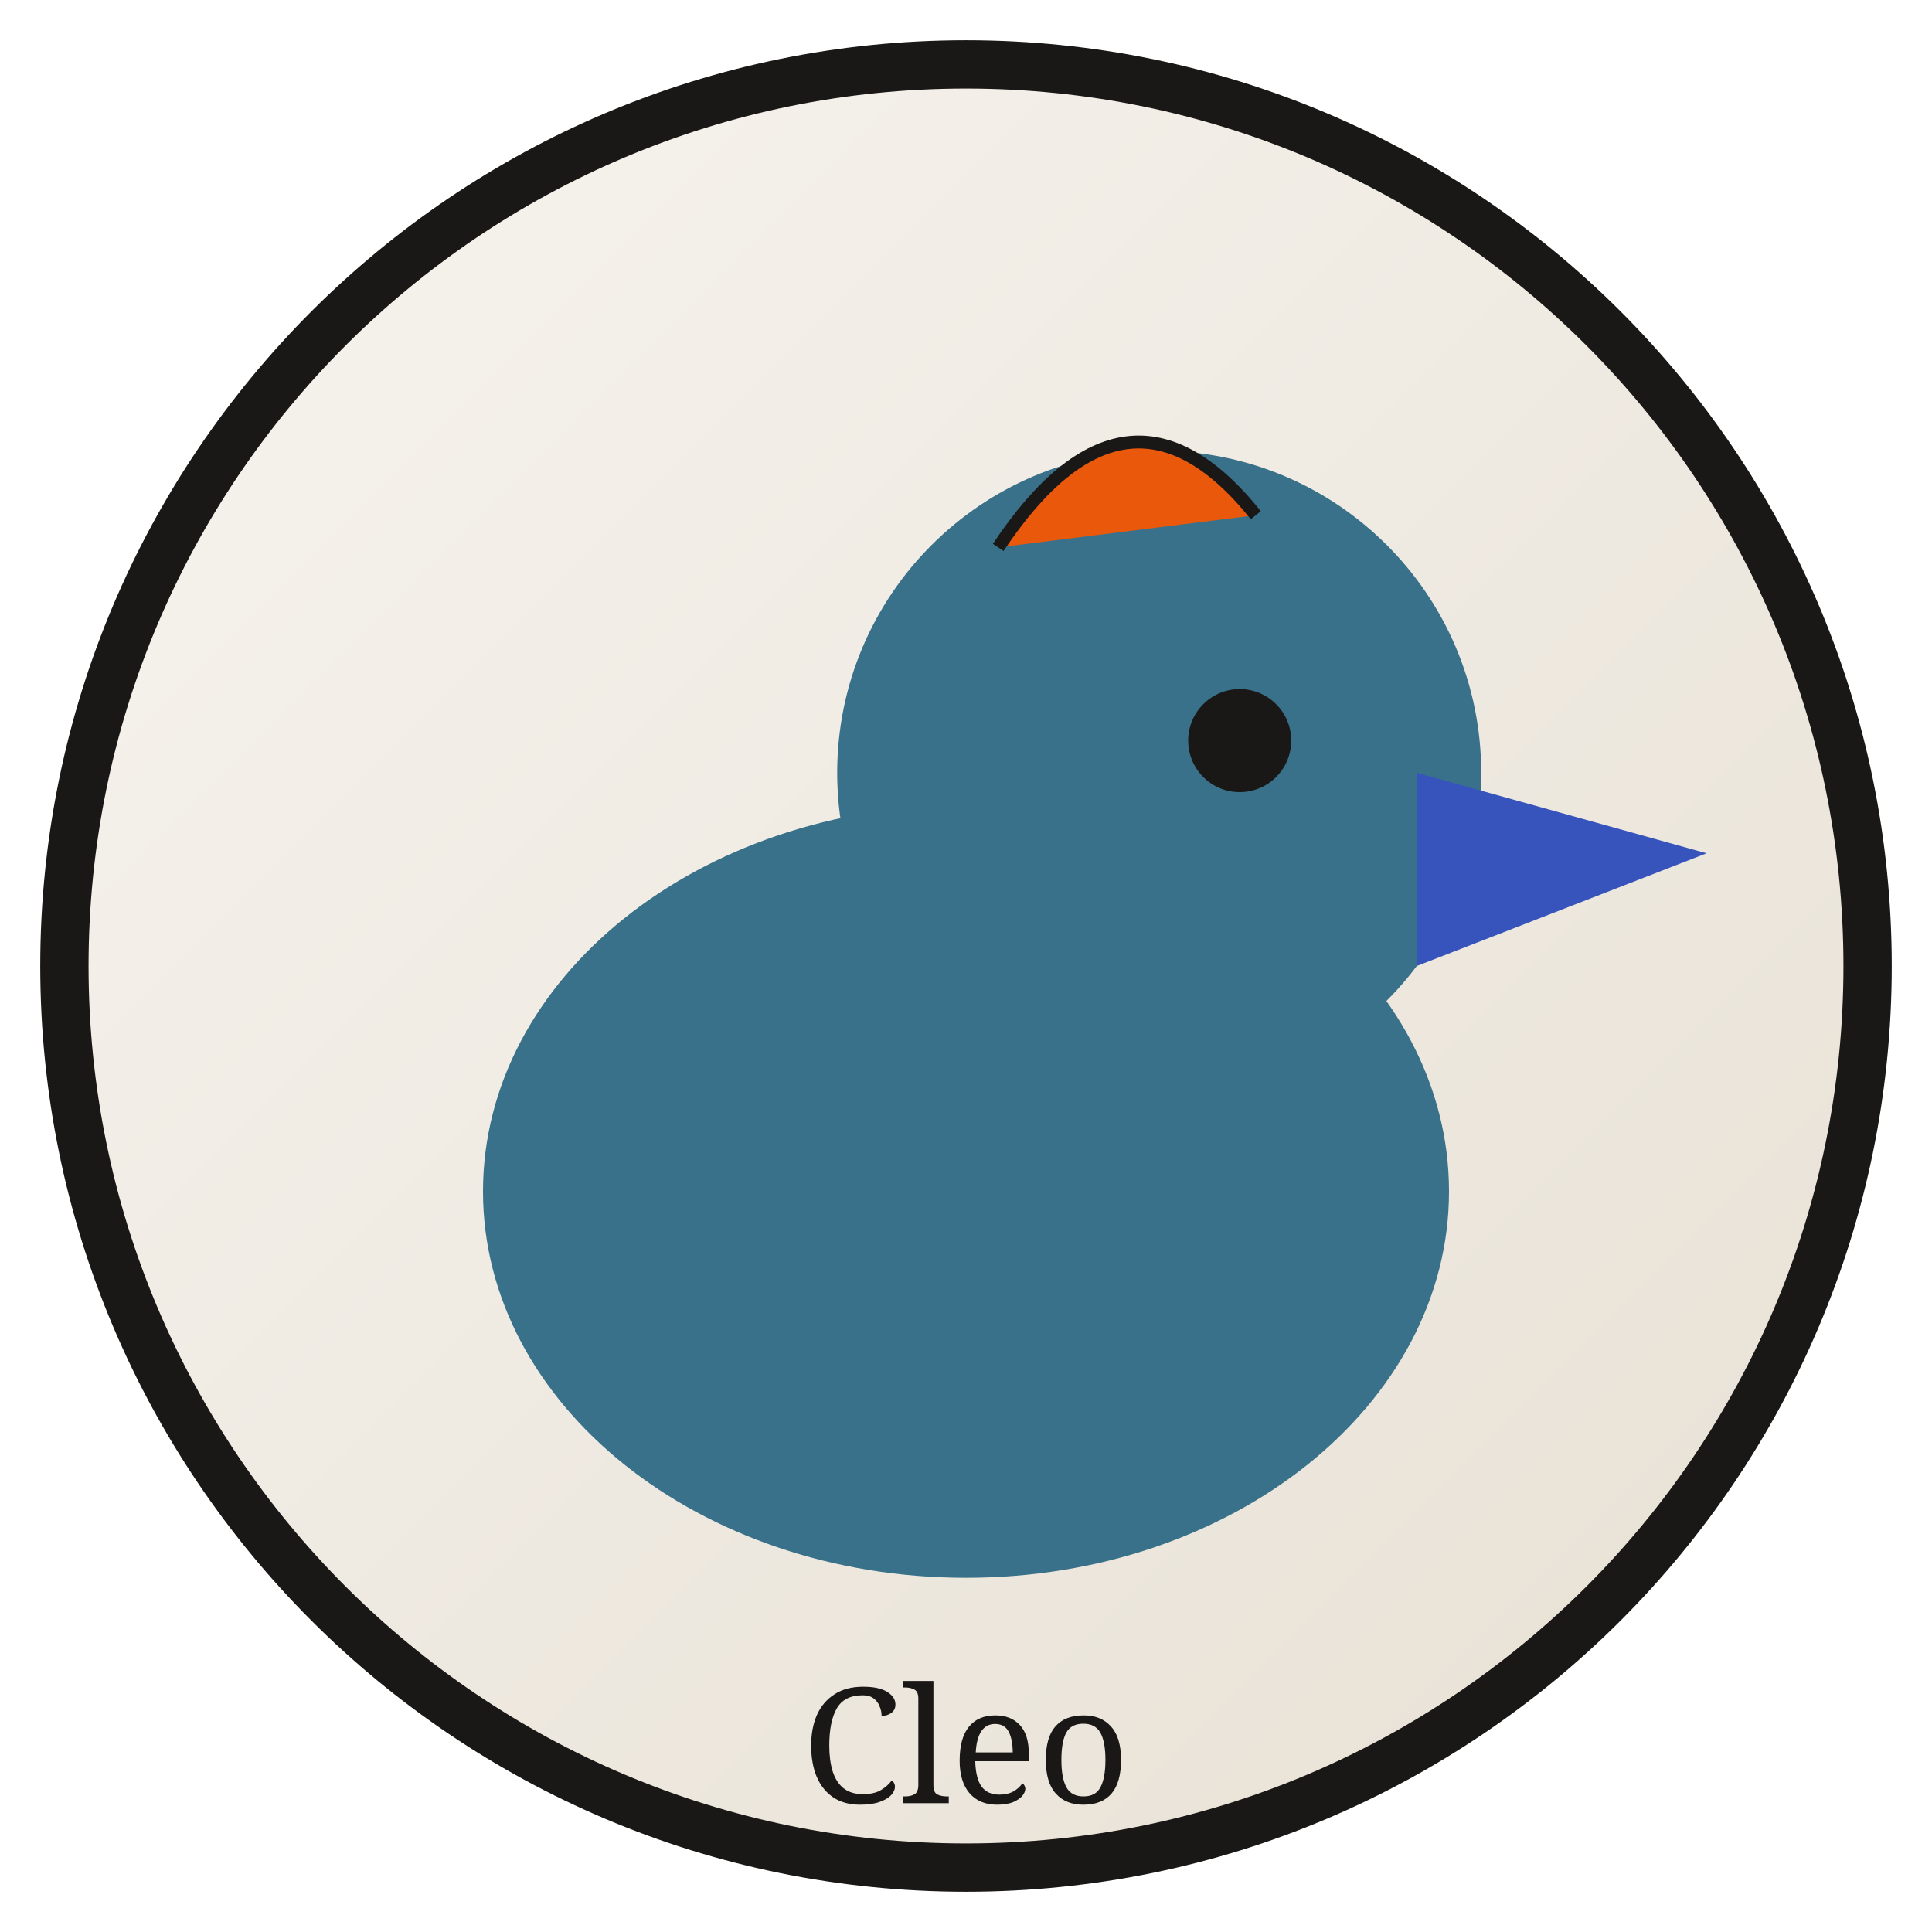
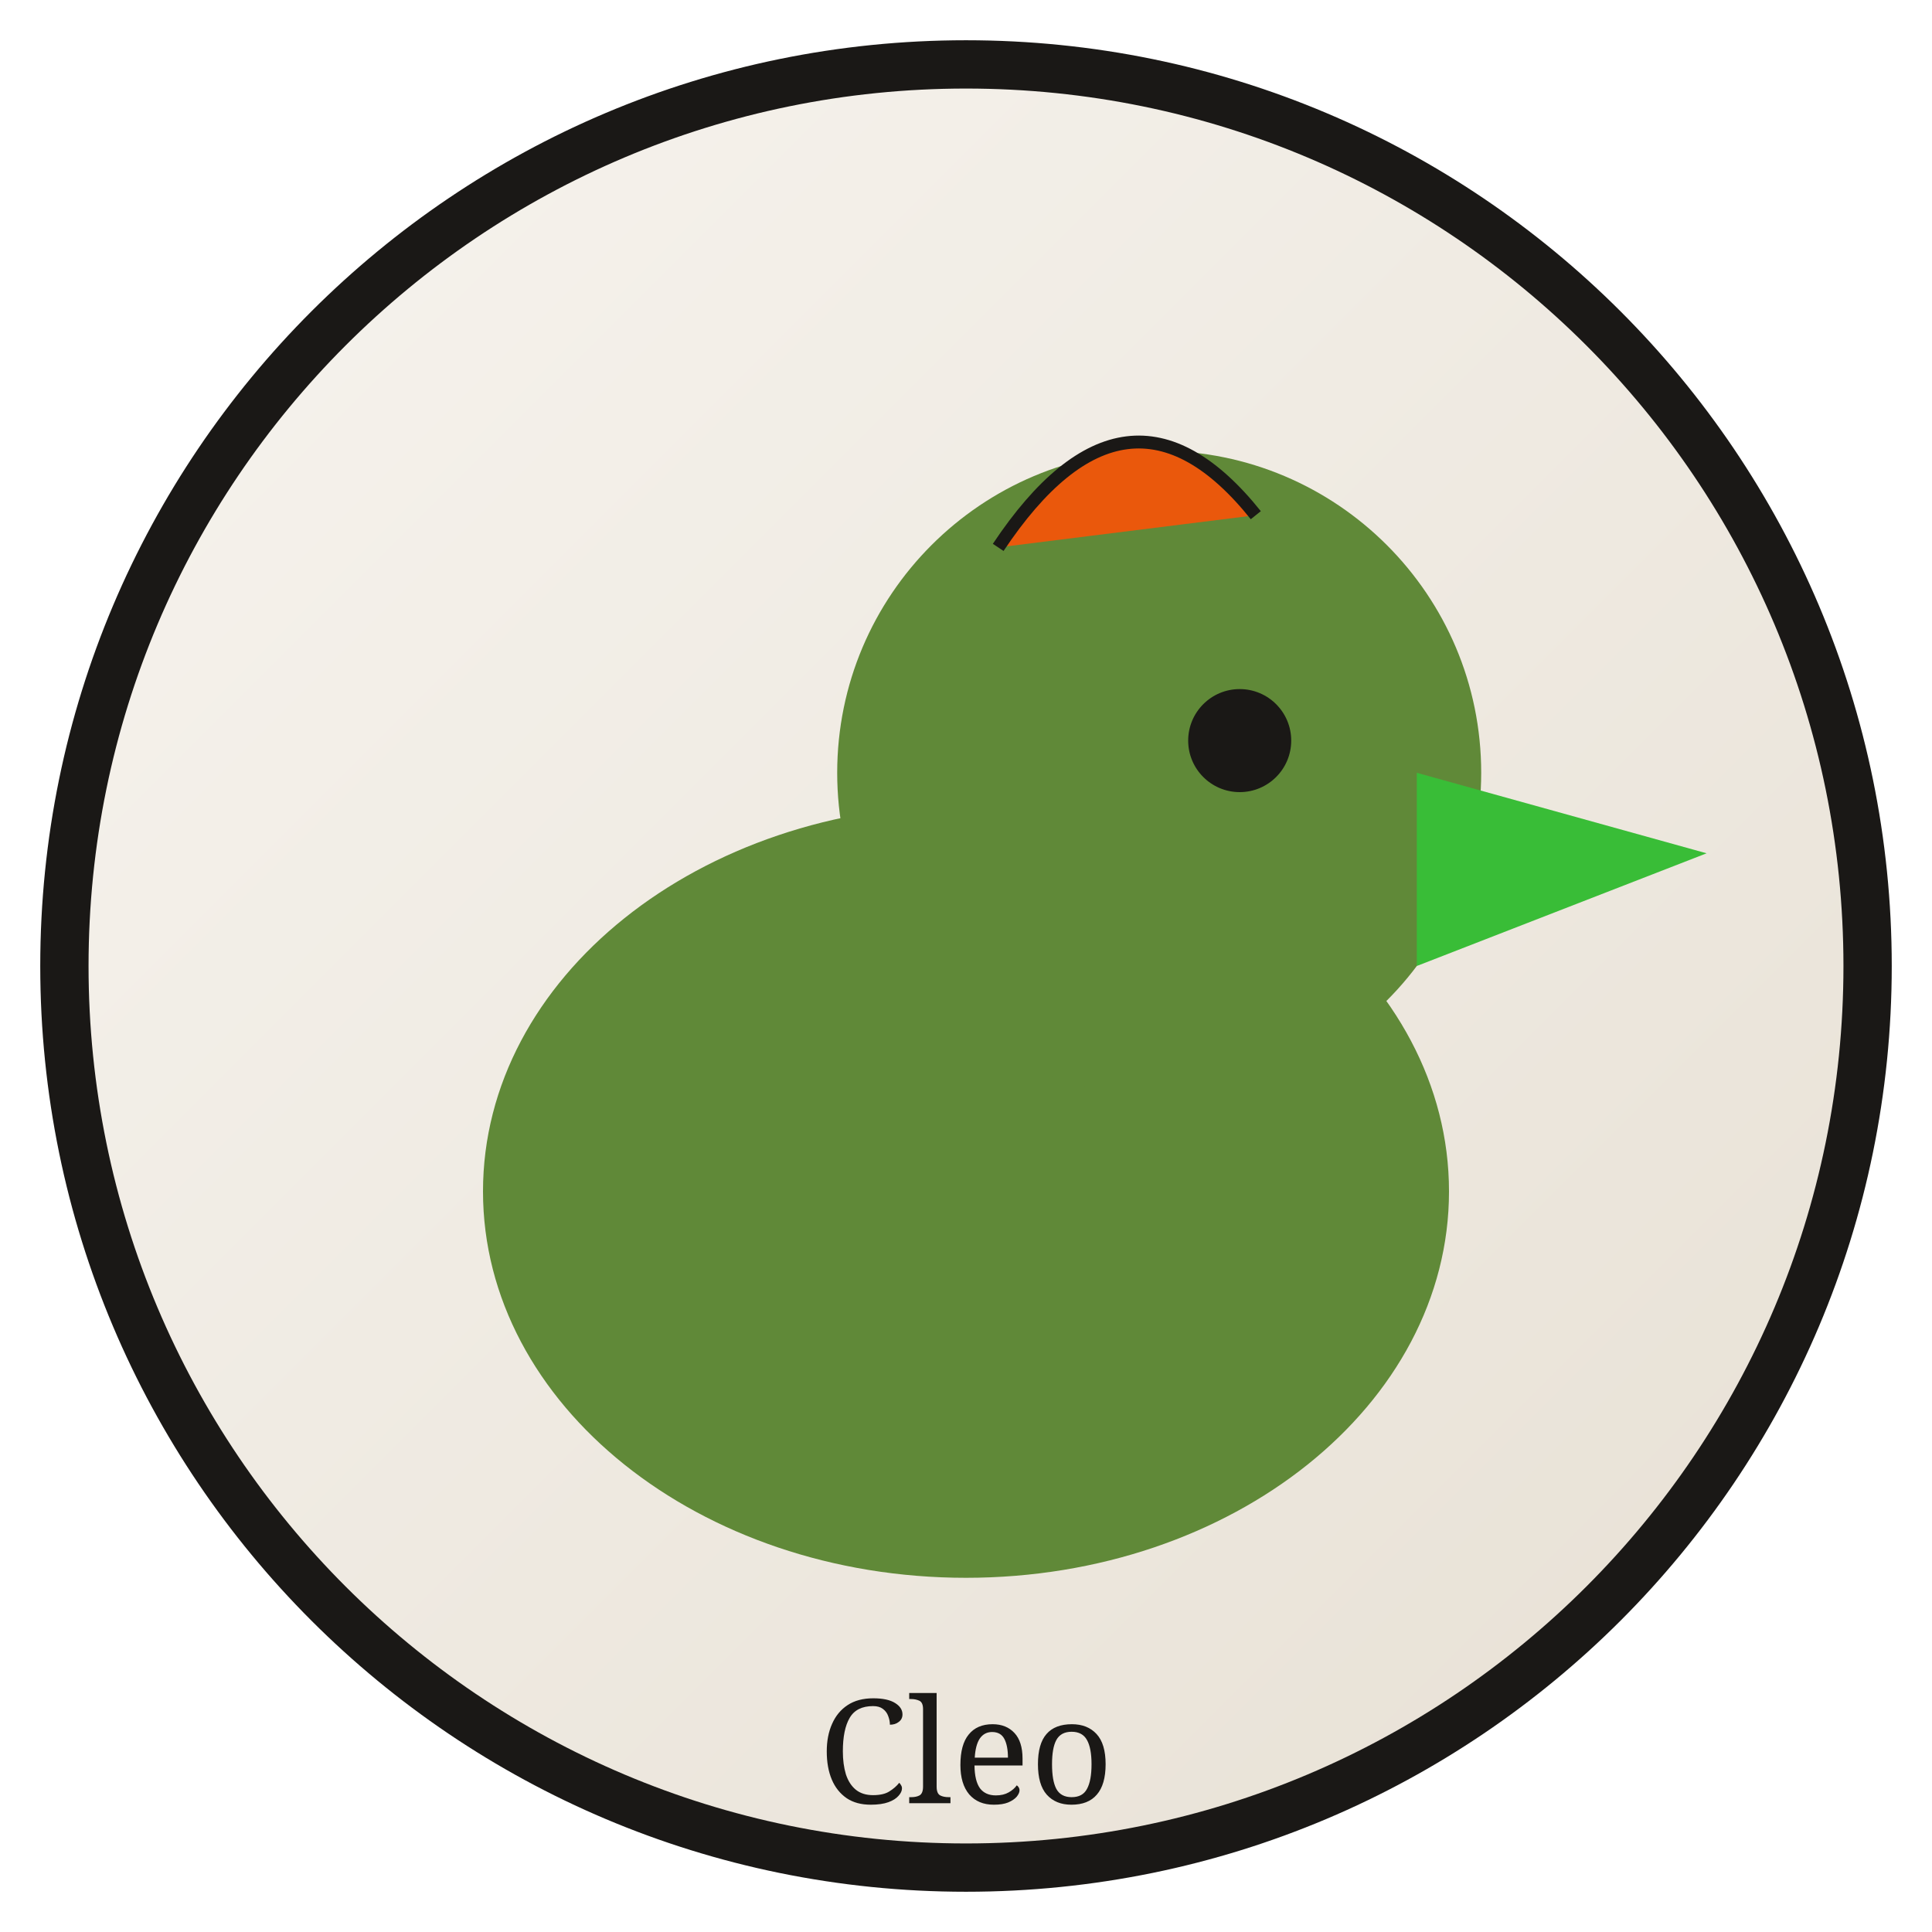
<svg xmlns="http://www.w3.org/2000/svg" viewBox="0 0 120 120" role="img" aria-label="Cleo">
  <defs>
    <linearGradient id="bg-cleo" x1="0" y1="0" x2="1" y2="1">
      <stop offset="0%" stop-color="#f7f4ef" />
      <stop offset="100%" stop-color="#e7e0d4" />
    </linearGradient>
  </defs>
  <circle cx="60" cy="60" r="56" fill="url(#bg-cleo)" stroke="#1a1816" stroke-width="3" />
-   <ellipse cx="60" cy="74" rx="30" ry="24" fill="#387189" />
-   <circle cx="72" cy="48" r="20" fill="#387189" />
-   <polygon points="88,48 106,53 88,60" fill="#3754bd" />
+   <ellipse cx="60" cy="74" rx="30" ry="24" fill="#608938" />
+   <circle cx="72" cy="48" r="20" fill="#608938" />
+   <polygon points="88,48 106,53 88,60" fill="#39bd37" />
  <circle cx="77" cy="46" r="3.2" fill="#1a1816" />
  <path d="M62 34 Q70 22 78 32" fill="#ea580c" stroke="#1a1816" stroke-width="0.8" />
-   <text x="60" y="112" text-anchor="middle" font-family="Georgia,serif" font-size="10" fill="#1a1816">Cleo</text>
+   <text x="60" y="112" text-anchor="middle" font-family="Georgia,serif" font-size="9" fill="#1a1816">Cleo</text>
</svg>
